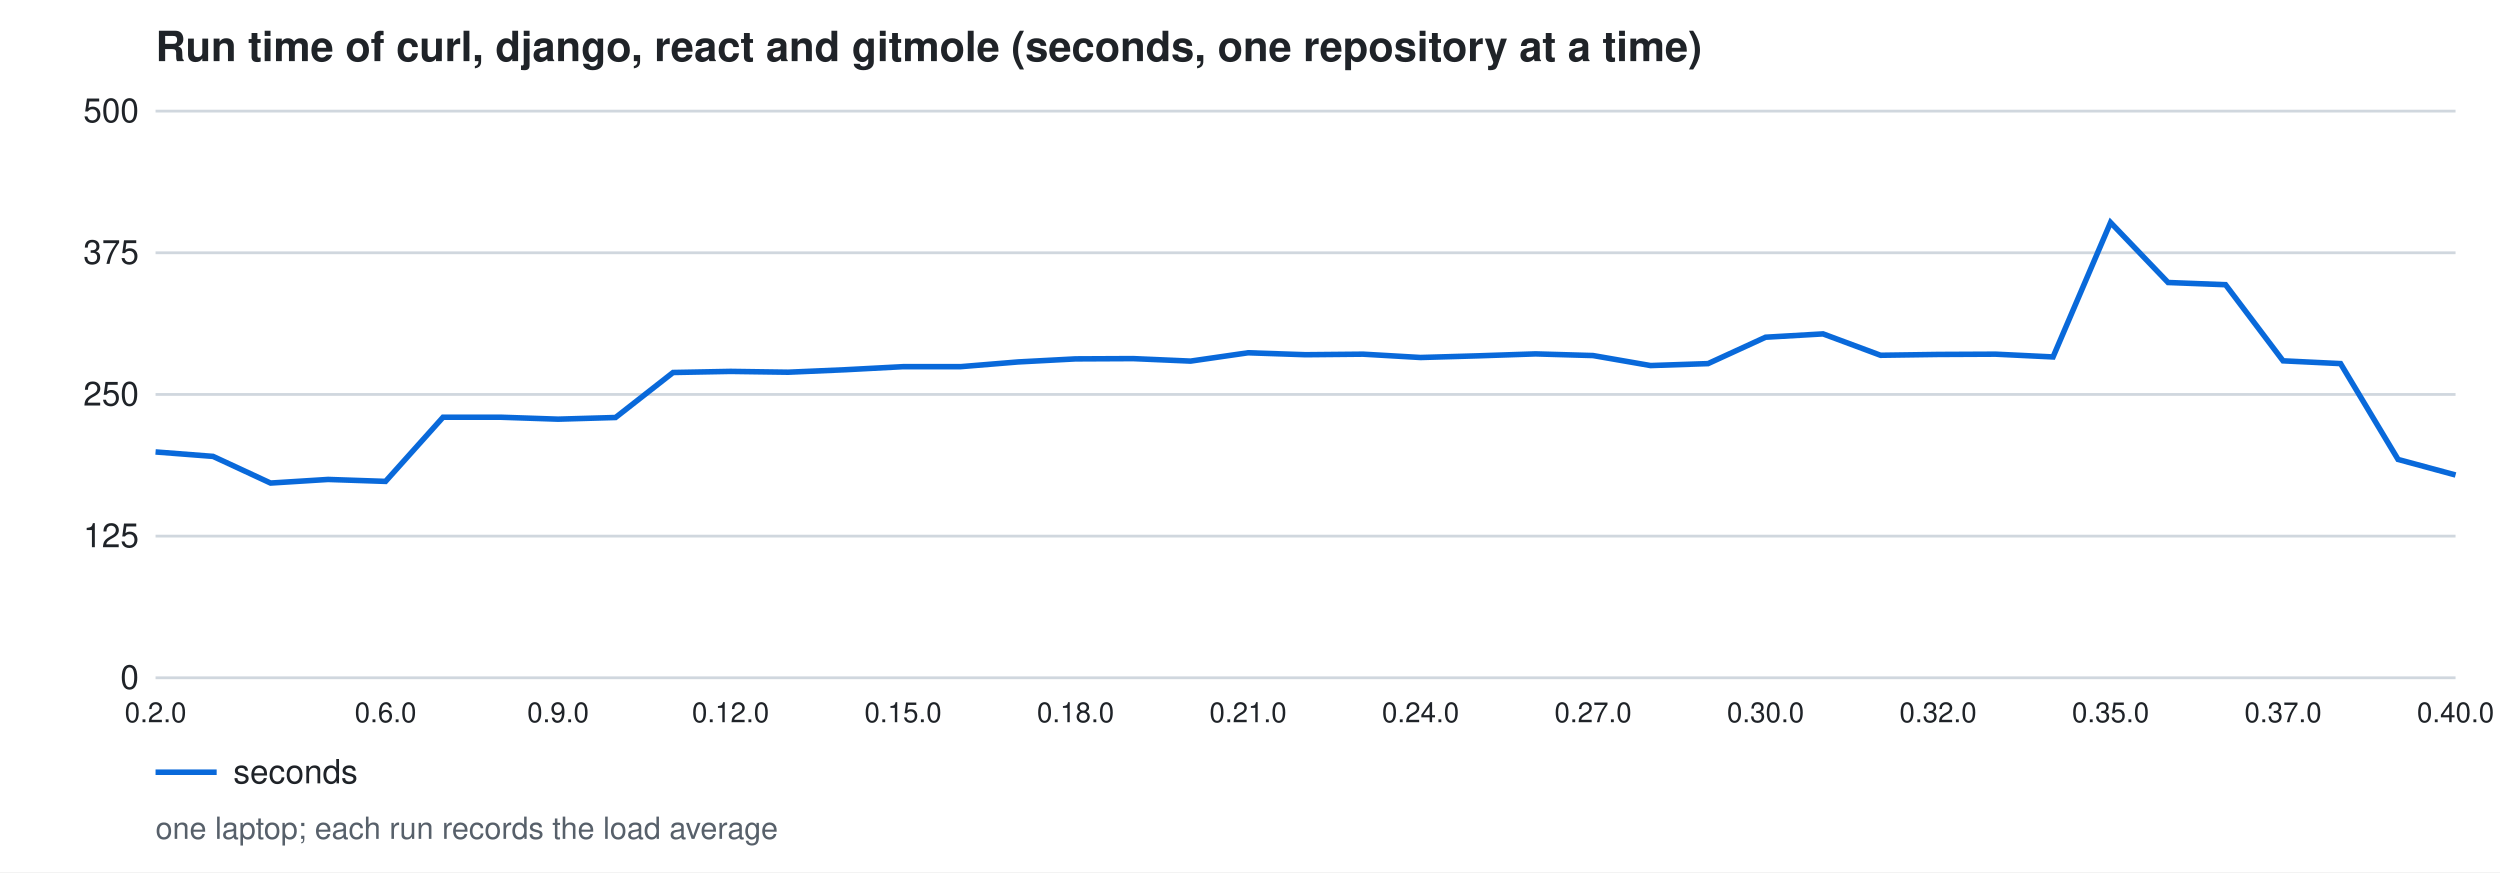
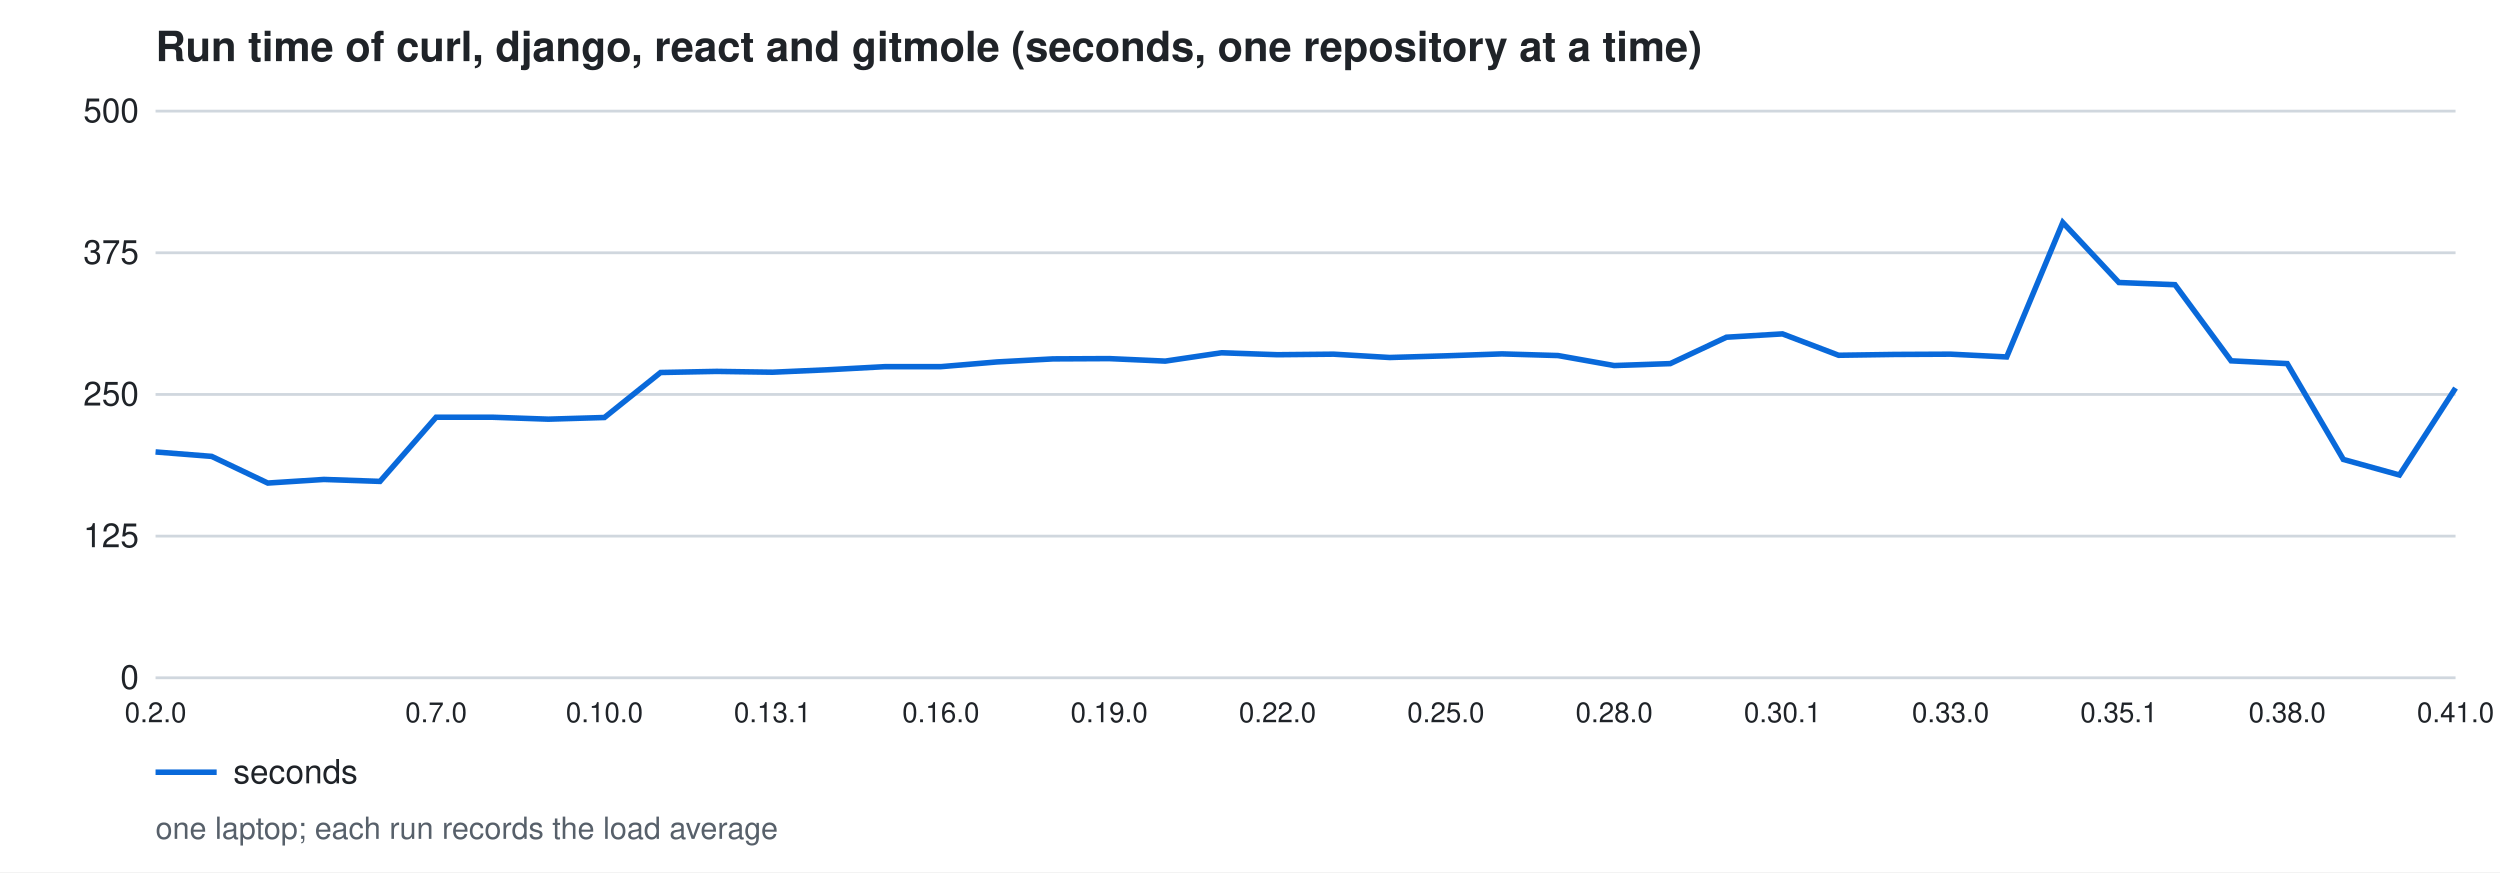
<svg xmlns="http://www.w3.org/2000/svg" width="900" height="314" viewBox="0 0 900 314" font-family="-apple-system,Segoe UI,Helvetica,Arial,sans-serif" font-size="12">
  <rect width="900" height="314" fill="#ffffff" />
  <text x="56" y="22" font-size="15" font-weight="600" fill="#1f2328">Run time of curl, django, react and gitmole (seconds, one repository at a time)</text>
  <line x1="56" y1="244.0" x2="884" y2="244.0" stroke="#d0d7de" stroke-width="1" />
  <text x="50" y="248.0" text-anchor="end" fill="#1f2328">0</text>
  <line x1="56" y1="193.0" x2="884" y2="193.0" stroke="#d0d7de" stroke-width="1" />
  <text x="50" y="197.0" text-anchor="end" fill="#1f2328">125</text>
  <line x1="56" y1="142.0" x2="884" y2="142.0" stroke="#d0d7de" stroke-width="1" />
  <text x="50" y="146.0" text-anchor="end" fill="#1f2328">250</text>
  <line x1="56" y1="91.0" x2="884" y2="91.0" stroke="#d0d7de" stroke-width="1" />
  <text x="50" y="95.0" text-anchor="end" fill="#1f2328">375</text>
  <line x1="56" y1="40.0" x2="884" y2="40.0" stroke="#d0d7de" stroke-width="1" />
  <text x="50" y="44.0" text-anchor="end" fill="#1f2328">500</text>
  <text x="56.0" y="260" text-anchor="middle" fill="#1f2328" font-size="10">0.2.0</text>
-   <text x="138.8" y="260" text-anchor="middle" fill="#1f2328" font-size="10">0.6.0</text>
-   <text x="200.9" y="260" text-anchor="middle" fill="#1f2328" font-size="10">0.9.0</text>
-   <text x="263.0" y="260" text-anchor="middle" fill="#1f2328" font-size="10">0.12.0</text>
-   <text x="325.1" y="260" text-anchor="middle" fill="#1f2328" font-size="10">0.15.0</text>
-   <text x="387.2" y="260" text-anchor="middle" fill="#1f2328" font-size="10">0.18.0</text>
-   <text x="449.3" y="260" text-anchor="middle" fill="#1f2328" font-size="10">0.21.0</text>
-   <text x="511.4" y="260" text-anchor="middle" fill="#1f2328" font-size="10">0.24.0</text>
-   <text x="573.5" y="260" text-anchor="middle" fill="#1f2328" font-size="10">0.27.0</text>
-   <text x="635.6" y="260" text-anchor="middle" fill="#1f2328" font-size="10">0.30.0</text>
-   <text x="697.7" y="260" text-anchor="middle" fill="#1f2328" font-size="10">0.32.0</text>
-   <text x="759.8" y="260" text-anchor="middle" fill="#1f2328" font-size="10">0.35.0</text>
-   <text x="821.9" y="260" text-anchor="middle" fill="#1f2328" font-size="10">0.37.0</text>
-   <text x="884.0" y="260" text-anchor="middle" fill="#1f2328" font-size="10">0.40.0</text>
-   <polyline points="56.0,162.7 76.7,164.3 97.4,173.9 118.1,172.6 138.8,173.3 159.5,150.2 180.2,150.2 200.9,150.9 221.6,150.3 242.3,134.1 263.0,133.7 283.7,134.0 304.4,133.1 325.1,132.0 345.8,132.0 366.5,130.3 387.2,129.2 407.9,129.1 428.6,130.0 449.3,127.0 470.0,127.7 490.7,127.5 511.4,128.7 532.1,128.1 552.8,127.4 573.5,128.0 594.2,131.6 614.9,130.9 635.6,121.4 656.3,120.2 677.0,127.9 697.7,127.6 718.4,127.5 739.1,128.5 759.8,80.1 780.5,101.7 801.2,102.5 821.9,129.9 842.6,130.9 863.3,165.4 884.0,171.0" fill="none" stroke="#0969da" stroke-width="2" />
+   <text x="157.0" y="260" text-anchor="middle" fill="#1f2328" font-size="10">0.7.0</text>
+   <text x="217.6" y="260" text-anchor="middle" fill="#1f2328" font-size="10">0.10.0</text>
+   <text x="278.1" y="260" text-anchor="middle" fill="#1f2328" font-size="10">0.13.1</text>
+   <text x="338.7" y="260" text-anchor="middle" fill="#1f2328" font-size="10">0.16.0</text>
+   <text x="399.3" y="260" text-anchor="middle" fill="#1f2328" font-size="10">0.19.0</text>
+   <text x="459.9" y="260" text-anchor="middle" fill="#1f2328" font-size="10">0.22.0</text>
+   <text x="520.5" y="260" text-anchor="middle" fill="#1f2328" font-size="10">0.25.0</text>
+   <text x="581.1" y="260" text-anchor="middle" fill="#1f2328" font-size="10">0.28.0</text>
+   <text x="641.7" y="260" text-anchor="middle" fill="#1f2328" font-size="10">0.30.1</text>
+   <text x="702.2" y="260" text-anchor="middle" fill="#1f2328" font-size="10">0.33.0</text>
+   <text x="762.8" y="260" text-anchor="middle" fill="#1f2328" font-size="10">0.35.1</text>
+   <text x="823.4" y="260" text-anchor="middle" fill="#1f2328" font-size="10">0.38.0</text>
+   <text x="884.0" y="260" text-anchor="middle" fill="#1f2328" font-size="10">0.41.0</text>
+   <polyline points="56.0,162.7 76.2,164.3 96.4,173.9 116.6,172.6 136.8,173.3 157.0,150.2 177.2,150.2 197.4,150.9 217.6,150.3 237.8,134.1 258.0,133.7 278.1,134.0 298.3,133.1 318.5,132.0 338.7,132.0 358.9,130.3 379.1,129.2 399.3,129.1 419.5,130.0 439.7,127.0 459.9,127.7 480.1,127.5 500.3,128.7 520.5,128.1 540.7,127.4 560.9,128.0 581.1,131.6 601.3,130.9 621.5,121.4 641.7,120.2 661.9,127.9 682.0,127.6 702.2,127.5 722.4,128.5 742.6,80.1 762.8,101.7 783.0,102.5 803.2,129.9 823.4,130.9 843.6,165.4 863.8,171.0 884.0,139.7" fill="none" stroke="#0969da" stroke-width="2" />
  <line x1="56" y1="278" x2="78" y2="278" stroke="#0969da" stroke-width="2" />
  <text x="84" y="282" fill="#1f2328">seconds</text>
  <text x="56" y="302" fill="#57606a" font-size="11">one laptop; each run records the load average</text>
</svg>
